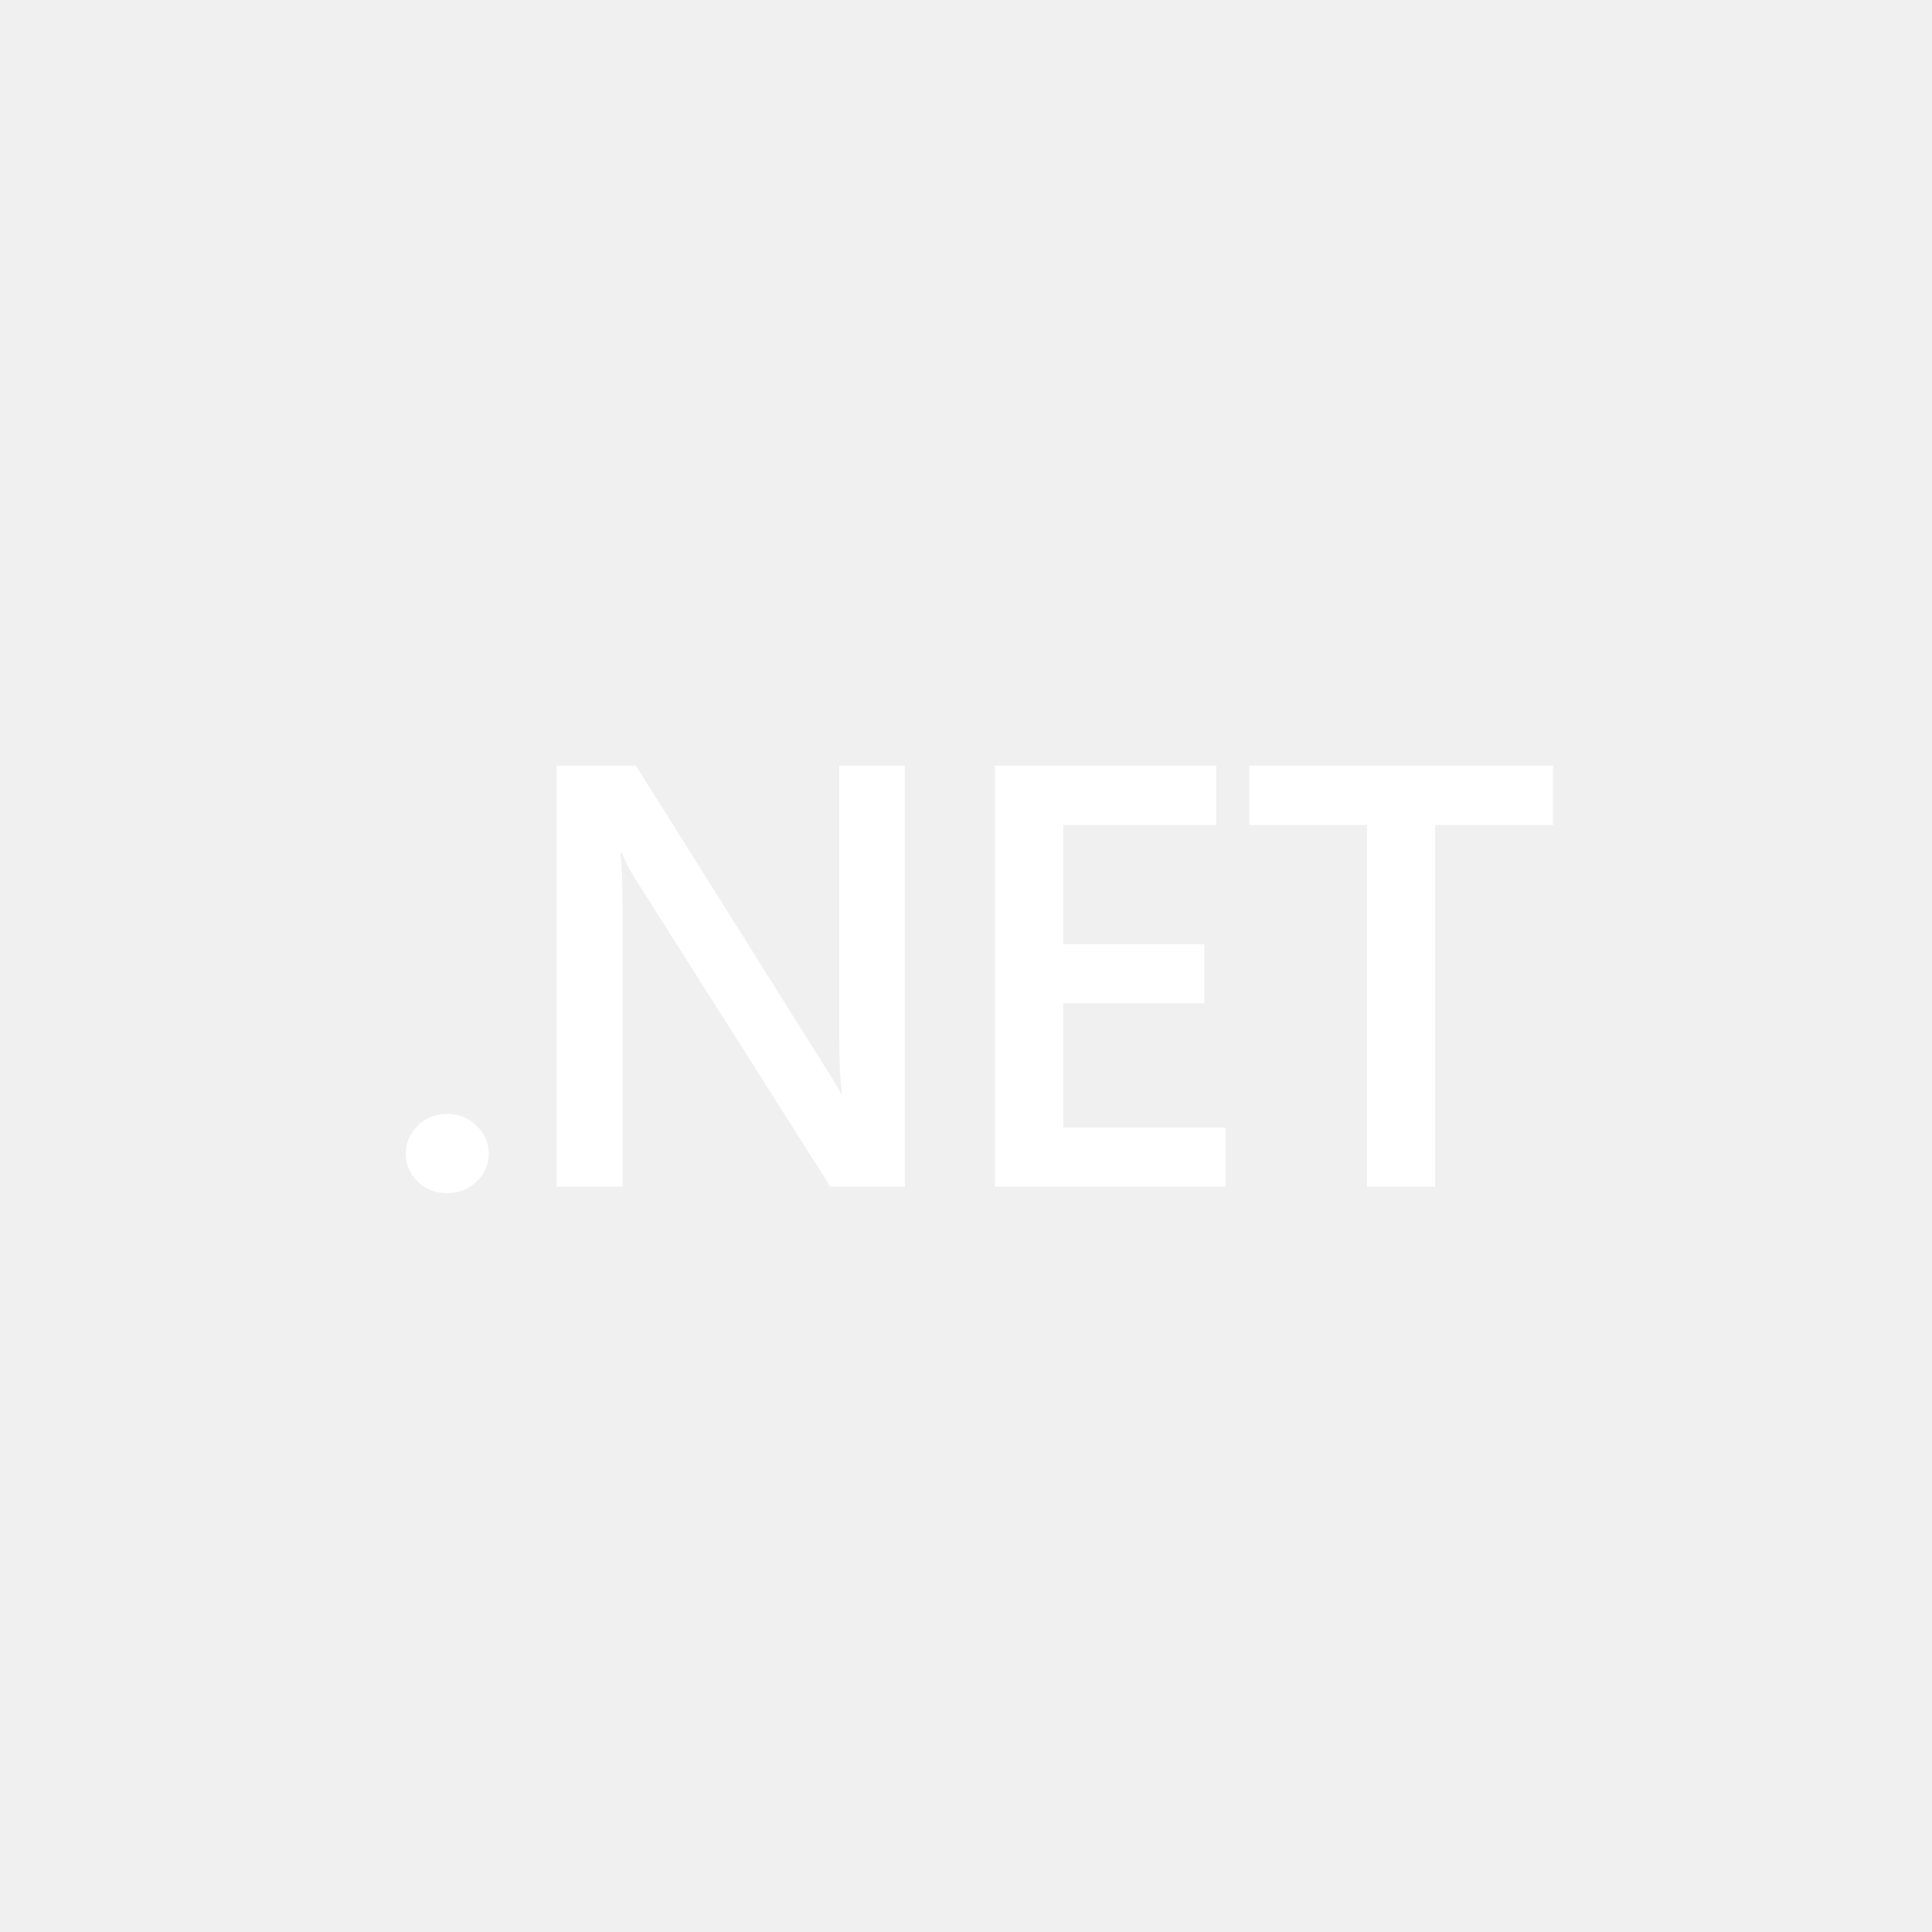
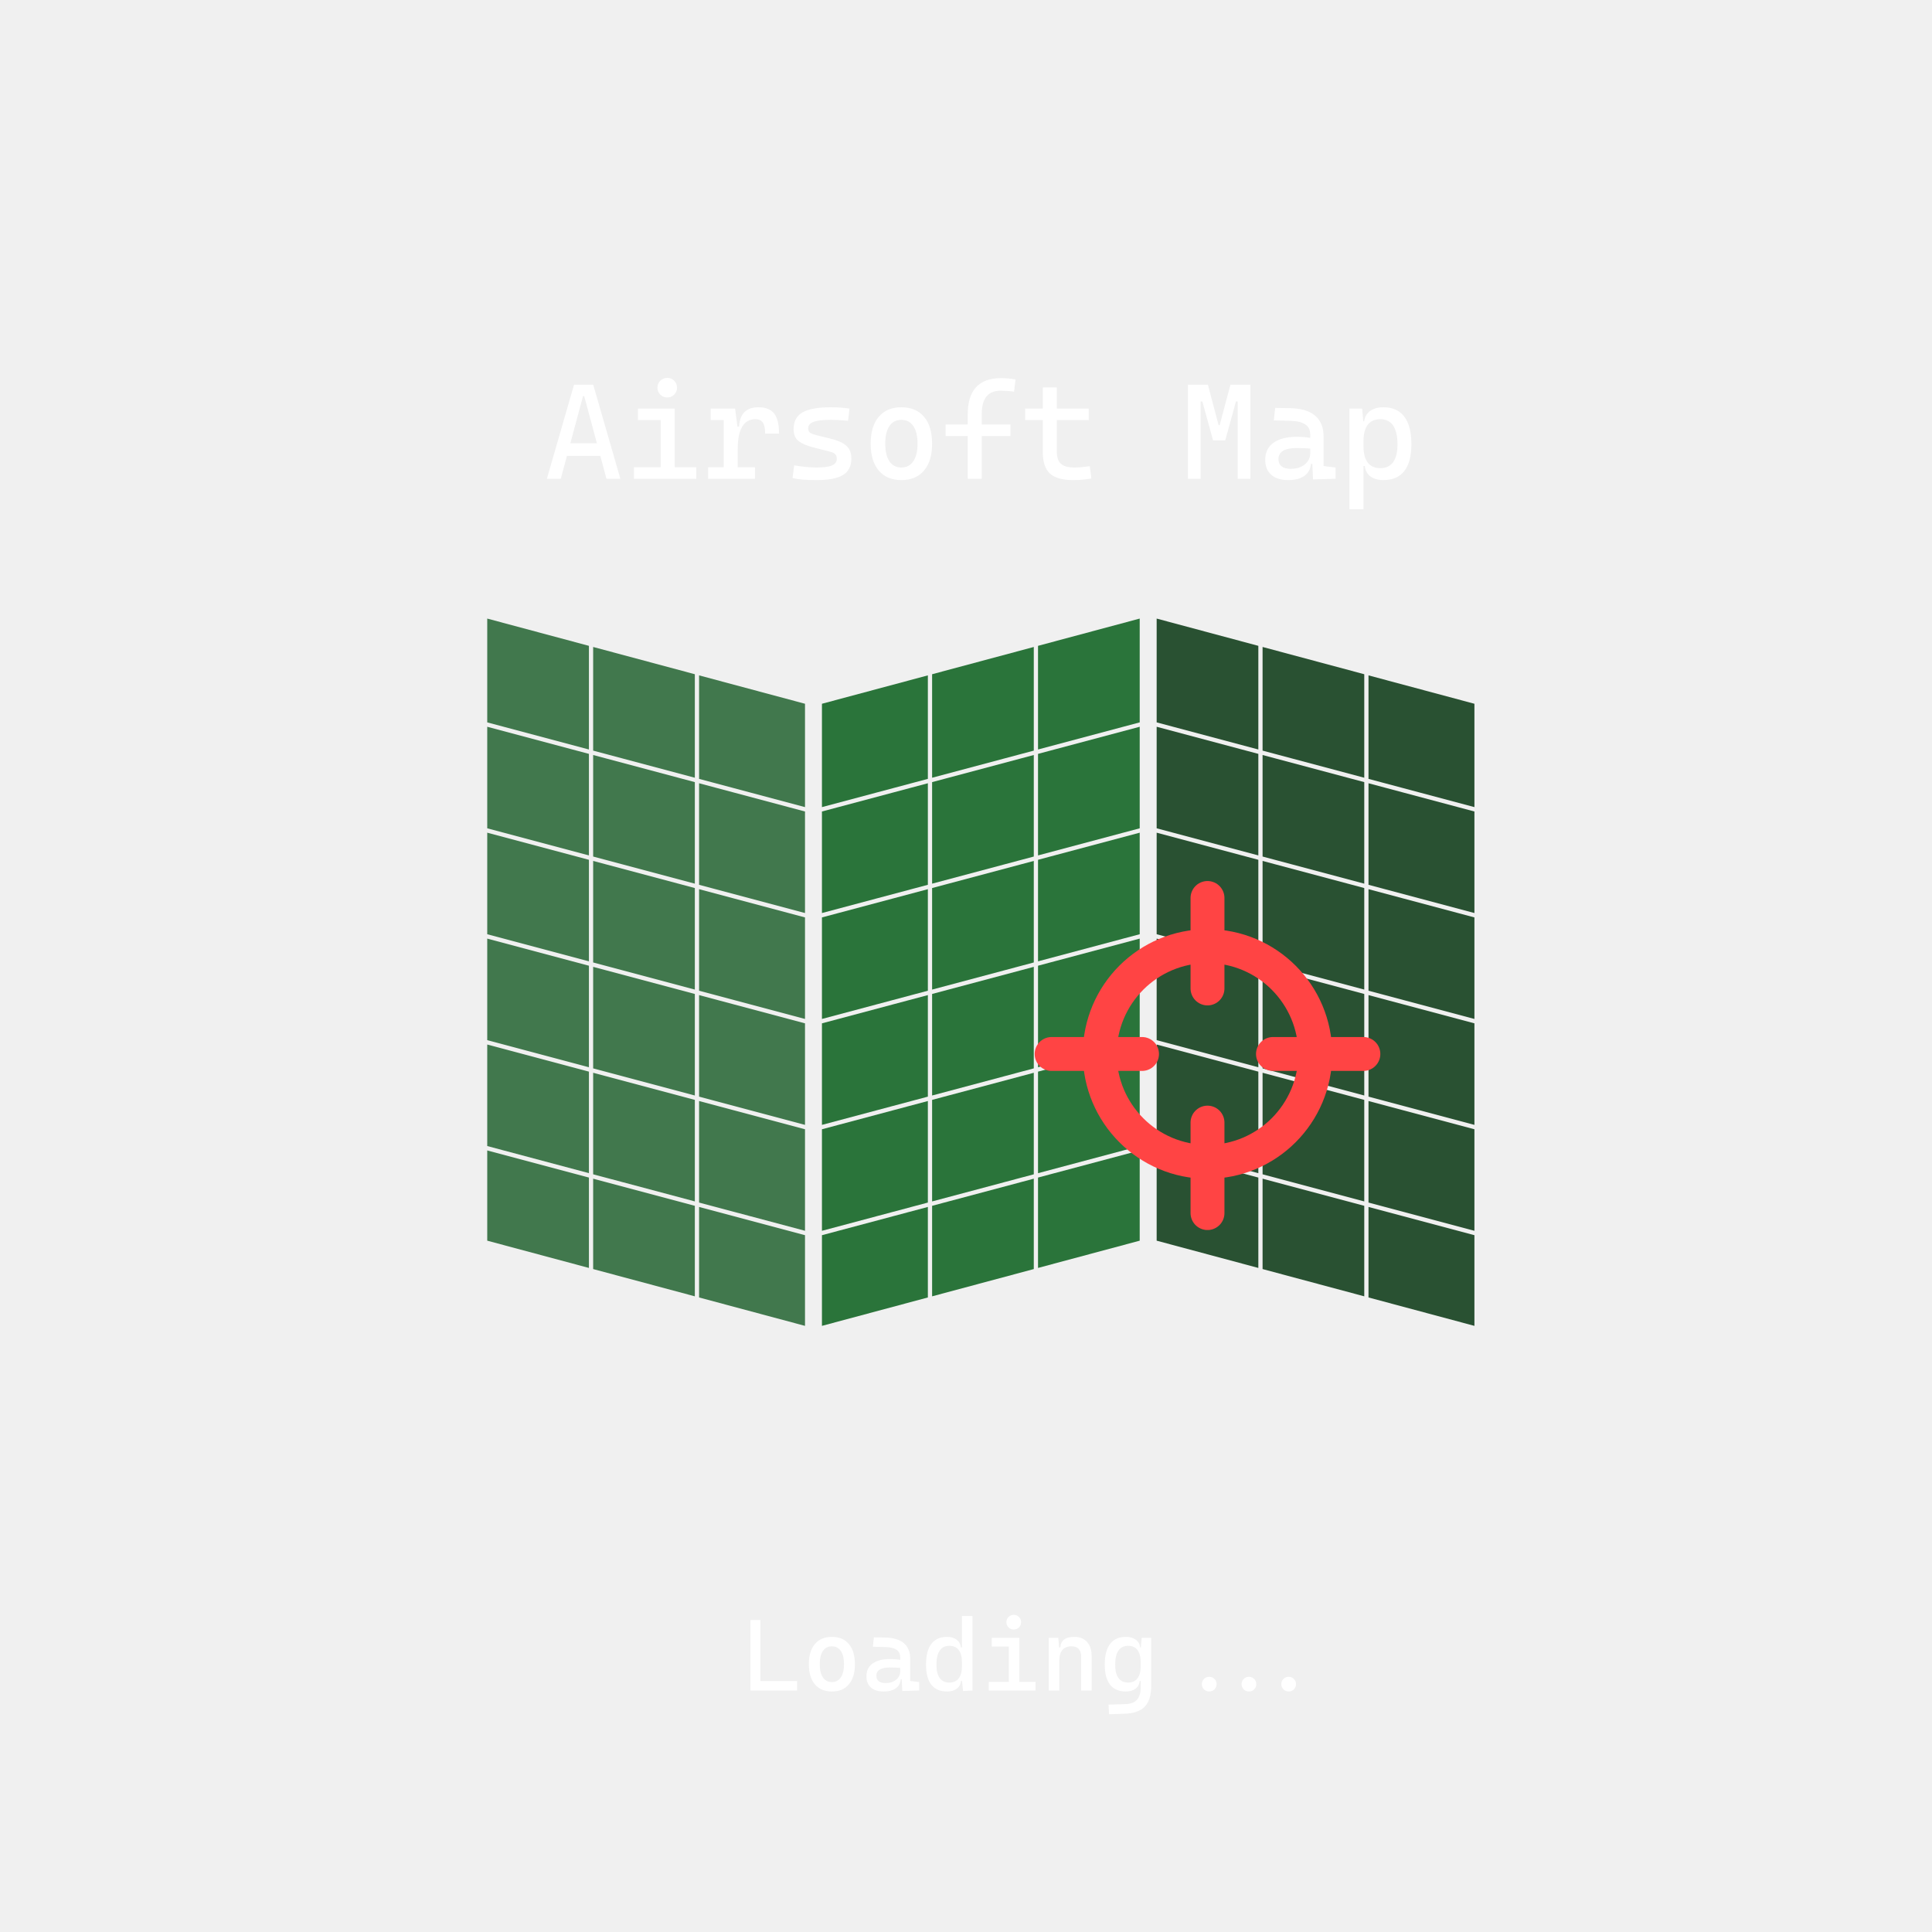
- <svg xmlns="http://www.w3.org/2000/svg" width="456" height="456" viewBox="0 0 456 456" version="1.1" xml:space="preserve" style="fill-rule:evenodd;clip-rule:evenodd;stroke-linejoin:round;stroke-miterlimit:2;">
-   <path d="m 105.5,281.609 c -2.703,0 -5.001,-0.9 -6.893,-2.702 -1.892,-1.848 -2.838,-4.042 -2.838,-6.582 0,-2.587 0.946,-4.804 2.838,-6.652 1.892,-1.848 4.19,-2.772 6.893,-2.772 2.748,0 5.068,0.924 6.96,2.772 1.937,1.848 2.906,4.064 2.906,6.652 0,2.54 -0.968,4.734 -2.906,6.582 -1.892,1.802 -4.212,2.702 -6.96,2.702 z" style="fill:#ffffff;fill-rule:nonzero;stroke-width:0.838" />
-   <path d="M 213.561,280.084 H 195.99 L 149.7,207.054 c -1.171,-1.848 -2.14,-3.765 -2.906,-5.751 h -0.406 c 0.361,2.125 0.541,6.675 0.541,13.65 v 65.132 h -15.543 v -99.36 h 18.719 l 44.737,71.298 c 1.892,2.957 3.109,4.989 3.649,6.098 h 0.27 c -0.45,-2.632 -0.676,-7.09 -0.676,-13.373 v -64.023 h 15.476 z" style="fill:#ffffff;fill-rule:nonzero;stroke-width:0.838" />
-   <path d="m 289.251,280.084 h -54.401 v -99.36 h 52.238 v 13.997 h -36.154 v 28.131 h 33.316 v 13.927 h -33.316 v 29.378 h 38.316 z" style="fill:#ffffff;fill-rule:nonzero;stroke-width:0.838" />
-   <path d="M 366.565,194.721 H 338.722 v 85.363 h -16.084 v -85.363 h -27.775 v -13.997 h 71.701 z" style="fill:#ffffff;fill-rule:nonzero;stroke-width:0.838" />
+ <svg xmlns="http://www.w3.org/2000/svg" width="456" height="456" viewBox="0 0 456 456" fill="none">
+   <path d="M173 287L190 291.533V312.937L165 306.234V284.866L173 287ZM143 279L164 284.6V305.966L140 299.532V278.199L143 279ZM139 277.933V299.265L115 292.831V271.533L139 277.933ZM173 262L190 266.533V290.498L173.258 286.034L165 283.832V259.866L173 262ZM143 254L164 259.6V283.565L143.258 278.034L140 277.165V253.199L143 254ZM139 252.933V276.898L115 270.498V246.533L139 252.933ZM173 237L190 241.533V265.498L173.258 261.034L165 258.832V234.866L173 237ZM143 229L164 234.6V258.565L143.258 253.034L140 252.165V228.199L143 229ZM139 227.933V251.898L115 245.498V221.533L139 227.933ZM173 212L190 216.533V240.498L173.258 236.034L165 233.832V209.866L173 212ZM143 204L164 209.6V233.565L143.258 228.034L140 227.165V203.199L143 204ZM139 202.933V226.898L115 220.498V196.533L139 202.933ZM173 187L190 191.533V215.498L173.258 211.034L165 208.832V184.866L173 187ZM143 179L164 184.6V208.565L143.258 203.034L140 202.165V178.199L143 179ZM139 177.933V201.898L115 195.498V171.533L139 177.933ZM190 166.105V190.498L173.258 186.034L165 183.832V159.403L190 166.105ZM164 159.135V183.565L143.258 178.034L140 177.165V152.701L164 159.135ZM139 152.434V176.898L115 170.498V146L139 152.434Z" fill="#41784D" />
+   <path d="M331 287L348 291.533V312.937L323 306.234V284.866L331 287ZM301 279L322 284.6V305.966L298 299.532V278.199L301 279ZM297 277.933V299.265L273 292.831V271.533L297 277.933ZM331 262L348 266.533V290.498L331.258 286.034L323 283.832V259.866L331 262ZM301 254L322 259.6V283.565L301.258 278.034L298 277.165V253.199L301 254ZM297 252.933V276.898L273 270.498V246.533L297 252.933ZM331 237L348 241.533V265.498L331.258 261.034L323 258.832V234.866L331 237ZM301 229L322 234.6V258.565L301.258 253.034L298 252.165V228.199L301 229ZM297 227.933V251.898L273 245.498V221.533L297 227.933ZM331 212L348 216.533V240.498L331.258 236.034L323 233.832V209.866L331 212ZM301 204L322 209.6V233.565L301.258 228.034L298 227.165V203.199L301 204ZM297 202.933V226.898L273 220.498V196.533L297 202.933ZM331 187L348 191.533V215.498L331.258 211.034L323 208.832V184.866L331 187ZM301 179L322 184.6V208.565L301.258 203.034L298 202.165V178.199L301 179ZM297 177.933V201.898L273 195.498V171.533L297 177.933ZM348 166.105V190.498L331.258 186.034L323 183.832V159.403L348 166.105ZM322 159.135V183.565L301.258 178.034L298 177.165V152.701L322 159.135ZM297 152.434V176.898L273 170.498V146L297 152.434Z" fill="#295132" />
+   <path d="M211 287L194 291.533V312.937L219 306.234V284.866L211 287ZM241 279L220 284.6V305.966L244 299.532V278.199L241 279ZM245 277.933V299.265L269 292.831V271.533L245 277.933ZM211 262L194 266.533V290.498L210.742 286.034L219 283.832V259.866L211 262ZM241 254L220 259.6V283.565L240.742 278.034L244 277.165V253.199L241 254ZM245 252.933V276.898L269 270.498V246.533L245 252.933ZM211 237L194 241.533V265.498L210.742 261.034L219 258.832V234.866L211 237ZM241 229L220 234.6V258.565L240.742 253.034L244 252.165V228.199L241 229ZM245 227.933V251.898L269 245.498V221.533L245 227.933ZM211 212L194 216.533V240.498L210.742 236.034L219 233.832V209.866L211 212ZM241 204L220 209.6V233.565L240.742 228.034L244 227.165V203.199L241 204ZM245 202.933V226.898L269 220.498V196.533L245 202.933ZM211 187L194 191.533V215.498L210.742 211.034L219 208.832V184.866L211 187ZM241 179L220 184.6V208.565L240.742 203.034L244 202.165V178.199L241 179ZM245 177.933V201.898L269 195.498V171.533L245 177.933ZM194 166.105V190.498L210.742 186.034L219 183.832V159.403L194 166.105ZM220 159.135V183.565L240.742 178.034L244 177.165V152.701L220 159.135ZM245 152.434V176.898L269 170.498V146L245 152.434Z" fill="#2A743A" />
+   <g clip-path="url(#clip0_5_8)">
+     <path d="M285 211.945L285 233.3" stroke="#FF4444" stroke-width="8" stroke-linecap="round" />
+     <path d="M285 264.964L285 286.318" stroke="#FF4444" stroke-width="8" stroke-linecap="round" />
+     <path d="M300.453 248.764H321.792" stroke="#FF4444" stroke-width="8" stroke-linecap="round" />
+     <path d="M248.208 248.764H269.547" stroke="#FF4444" stroke-width="8" stroke-linecap="round" />
+     <path d="M285 223.309C299.044 223.309 310.434 234.703 310.434 248.763C310.434 262.824 299.044 274.218 285 274.218C270.956 274.218 259.566 262.824 259.566 248.763C259.566 234.703 270.956 223.309 285 223.309Z" stroke="#FF4444" stroke-width="8" />
+   </g>
+   <path d="M129.078 113L135.484 90.812H140.016L146.422 113H143.141L137.891 93.5H137.609L132.359 113H129.078ZM132.047 107.594V104.625H143.297V107.594H132.047ZM155.938 113V97.375H159.25V113H155.938ZM149.625 113V110.281H156.25V113H149.625ZM158.938 113V110.281H164.344V113H158.938ZM150.562 99.156V96.438H159.25V99.156H150.562ZM157.484 93.812C156.849 93.812 156.302 93.588 155.844 93.141C155.396 92.682 155.172 92.135 155.172 91.5C155.172 90.854 155.396 90.307 155.844 89.859C156.302 89.412 156.849 89.188 157.484 89.188C158.13 89.188 158.677 89.412 159.125 89.859C159.573 90.307 159.797 90.854 159.797 91.5C159.797 92.135 159.573 92.682 159.125 93.141C158.677 93.588 158.13 93.812 157.484 93.812ZM174.125 105.875L173.156 100.688H174.438C174.625 97.646 176.146 96.125 179 96.125C180.708 96.125 181.948 96.615 182.719 97.594C183.49 98.573 183.875 100.156 183.875 102.344H180.594C180.594 101.135 180.411 100.266 180.047 99.734C179.693 99.203 179.115 98.938 178.312 98.938C176.906 98.938 175.854 99.542 175.156 100.75C174.469 101.948 174.125 103.656 174.125 105.875ZM167.125 113V110.281H178.188V113H167.125ZM170.812 113V96.438H173.5L174.125 101.188V113H170.812ZM167.75 99.156V96.438H173.281L173.594 99.156H167.75ZM192.719 113.312C191.469 113.312 190.396 113.276 189.5 113.203C188.615 113.13 187.802 113.01 187.062 112.844L187.438 109.844C188.531 110.01 189.495 110.135 190.328 110.219C191.172 110.302 191.969 110.344 192.719 110.344C194.396 110.344 195.609 110.182 196.359 109.859C197.12 109.526 197.5 109 197.5 108.281C197.5 107.781 197.365 107.411 197.094 107.172C196.833 106.922 196.427 106.729 195.875 106.594L192.062 105.625C190.427 105.208 189.224 104.693 188.453 104.078C187.693 103.464 187.312 102.531 187.312 101.281C187.312 99.469 188.005 98.156 189.391 97.344C190.786 96.531 193.031 96.125 196.125 96.125C196.927 96.125 197.672 96.151 198.359 96.203C199.057 96.245 199.771 96.323 200.5 96.438L200.156 99.312C199.312 99.229 198.568 99.172 197.922 99.141C197.276 99.109 196.646 99.094 196.031 99.094C194.177 99.094 192.833 99.255 192 99.578C191.167 99.891 190.75 100.406 190.75 101.125C190.75 101.604 190.922 101.953 191.266 102.172C191.609 102.38 192.135 102.573 192.844 102.75L195.906 103.5C197.646 103.917 198.917 104.474 199.719 105.172C200.531 105.87 200.938 106.885 200.938 108.219C200.938 110 200.286 111.297 198.984 112.109C197.682 112.911 195.594 113.312 192.719 113.312ZM212.75 113.312C210.458 113.312 208.677 112.562 207.406 111.062C206.135 109.562 205.5 107.448 205.5 104.719C205.5 101.979 206.135 99.865 207.406 98.375C208.677 96.875 210.458 96.125 212.75 96.125C215.052 96.125 216.833 96.875 218.094 98.375C219.365 99.865 220 101.979 220 104.719C220 107.448 219.365 109.562 218.094 111.062C216.833 112.562 215.052 113.312 212.75 113.312ZM212.75 110.344C213.969 110.344 214.906 109.854 215.562 108.875C216.229 107.896 216.562 106.51 216.562 104.719C216.562 102.917 216.229 101.531 215.562 100.562C214.906 99.583 213.969 99.094 212.75 99.094C211.531 99.094 210.589 99.583 209.922 100.562C209.266 101.531 208.938 102.917 208.938 104.719C208.938 106.51 209.266 107.896 209.922 108.875C210.589 109.854 211.531 110.344 212.75 110.344ZM228.406 113V97.844C228.406 92.115 231.021 89.25 236.25 89.25C237.438 89.25 238.583 89.354 239.688 89.562L239.344 92.438C238.688 92.354 238.109 92.297 237.609 92.266C237.109 92.234 236.625 92.219 236.156 92.219C233.198 92.219 231.719 94.042 231.719 97.688V113H228.406ZM223.188 102.906V100.188H238.5V102.906H223.188ZM253.25 113.312C250.74 113.312 248.922 112.792 247.797 111.75C246.682 110.708 246.125 109.042 246.125 106.75V103.938H249.438V106.594C249.438 107.906 249.755 108.859 250.391 109.453C251.036 110.047 252.094 110.344 253.562 110.344C254.083 110.344 254.635 110.318 255.219 110.266C255.802 110.203 256.469 110.125 257.219 110.031L257.594 112.938C256.865 113.062 256.151 113.156 255.453 113.219C254.766 113.281 254.031 113.312 253.25 113.312ZM246.125 105.188V91.438H249.438V105.188H246.125ZM241.969 99.156V96.438H256.969V99.156H241.969ZM287.219 103.938L287.688 100.344H287.875L290.406 90.812H292.625V94.75H291.719L289.188 103.938H287.219ZM280.375 113V90.812H283.375V113H280.375ZM286.312 103.938L283.781 94.75H282.875V90.812H285.094L287.625 100.344H287.75L288.062 103.938H286.312ZM292.125 113V90.812H295.125V113H292.125ZM309.906 113.156L309.688 108.25L309.25 106.875V102.594C309.25 101.49 308.859 100.682 308.078 100.172C307.307 99.651 306.156 99.37 304.625 99.328L300.656 99.219L300.969 96.281L304.312 96.328C307.052 96.37 309.083 96.963 310.406 98.109C311.74 99.245 312.406 100.906 312.406 103.094V110L315.219 110.344V113L309.906 113.156ZM304.062 113.312C302.333 113.312 300.995 112.896 300.047 112.062C299.099 111.229 298.625 110.052 298.625 108.531C298.625 106.781 299.276 105.438 300.578 104.5C301.891 103.562 303.74 103.094 306.125 103.094C307.115 103.094 307.995 103.156 308.766 103.281C309.547 103.396 310.24 103.573 310.844 103.812L310.156 106.062C309.458 105.906 308.776 105.818 308.109 105.797C307.443 105.766 306.76 105.75 306.062 105.75C303.188 105.75 301.75 106.625 301.75 108.375C301.75 109.104 301.995 109.667 302.484 110.062C302.984 110.458 303.688 110.656 304.594 110.656C305.625 110.656 306.484 110.479 307.172 110.125C307.87 109.771 308.391 109.318 308.734 108.766C309.078 108.214 309.25 107.646 309.25 107.062V105.25L310.219 109.5H308.906L309.438 109C309.438 109.958 309.214 110.76 308.766 111.406C308.328 112.042 307.708 112.521 306.906 112.844C306.104 113.156 305.156 113.312 304.062 113.312ZM318.5 120.188V96.438H321.5L321.812 99.938V120.188H318.5ZM326.516 113.312C325.245 113.312 324.219 113.021 323.438 112.438C322.667 111.854 322.229 111.042 322.125 110H320.688L321.812 105.281C321.812 106.99 322.146 108.286 322.812 109.172C323.49 110.057 324.479 110.5 325.781 110.5C327.115 110.5 328.125 110.026 328.812 109.078C329.5 108.13 329.844 106.729 329.844 104.875C329.844 102.917 329.5 101.438 328.812 100.438C328.125 99.438 327.115 98.938 325.781 98.938C324.479 98.938 323.49 99.38 322.812 100.266C322.146 101.151 321.812 102.448 321.812 104.156L320.688 99.438H321.969C322.115 98.396 322.583 97.583 323.375 97C324.177 96.417 325.224 96.125 326.516 96.125C328.693 96.125 330.339 96.865 331.453 98.344C332.568 99.823 333.125 102 333.125 104.875C333.125 107.646 332.568 109.745 331.453 111.172C330.339 112.599 328.693 113.312 326.516 113.312Z" fill="white" />
+   <path d="M177.125 399V382.359H179.469V399H177.125ZM177.125 399V396.773H188.141V399H177.125ZM196.344 399.234C194.625 399.234 193.289 398.672 192.336 397.547C191.383 396.422 190.906 394.836 190.906 392.789C190.906 390.734 191.383 389.148 192.336 388.031C193.289 386.906 194.625 386.344 196.344 386.344C198.07 386.344 199.406 386.906 200.352 388.031C201.305 389.148 201.781 390.734 201.781 392.789C201.781 394.836 201.305 396.422 200.352 397.547C199.406 398.672 198.07 399.234 196.344 399.234ZM196.344 397.008C197.258 397.008 197.961 396.641 198.453 395.906C198.953 395.172 199.203 394.133 199.203 392.789C199.203 391.438 198.953 390.398 198.453 389.672C197.961 388.938 197.258 388.57 196.344 388.57C195.43 388.57 194.723 388.938 194.223 389.672C193.73 390.398 193.484 391.438 193.484 392.789C193.484 394.133 193.73 395.172 194.223 395.906C194.723 396.641 195.43 397.008 196.344 397.008ZM212.961 399.117L212.797 395.438L212.469 394.406V391.195C212.469 390.367 212.176 389.762 211.59 389.379C211.012 388.988 210.148 388.777 209 388.746L206.023 388.664L206.258 386.461L208.766 386.496C210.82 386.527 212.344 386.973 213.336 387.832C214.336 388.684 214.836 389.93 214.836 391.57V396.75L216.945 397.008V399L212.961 399.117ZM208.578 399.234C207.281 399.234 206.277 398.922 205.566 398.297C204.855 397.672 204.5 396.789 204.5 395.648C204.5 394.336 204.988 393.328 205.965 392.625C206.949 391.922 208.336 391.57 210.125 391.57C210.867 391.57 211.527 391.617 212.105 391.711C212.691 391.797 213.211 391.93 213.664 392.109L213.148 393.797C212.625 393.68 212.113 393.613 211.613 393.598C211.113 393.574 210.602 393.562 210.078 393.562C207.922 393.562 206.844 394.219 206.844 395.531C206.844 396.078 207.027 396.5 207.395 396.797C207.77 397.094 208.297 397.242 208.977 397.242C209.75 397.242 210.395 397.109 210.91 396.844C211.434 396.578 211.824 396.238 212.082 395.824C212.34 395.41 212.469 394.984 212.469 394.547V393.188L213.195 396.375H212.211L212.609 396C212.609 396.719 212.441 397.32 212.105 397.805C211.777 398.281 211.312 398.641 210.711 398.883C210.109 399.117 209.398 399.234 208.578 399.234ZM223.52 399.234C221.895 399.234 220.66 398.699 219.816 397.629C218.98 396.559 218.562 394.984 218.562 392.906C218.562 390.75 218.98 389.117 219.816 388.008C220.66 386.898 221.895 386.344 223.52 386.344C224.449 386.344 225.203 386.562 225.781 387C226.367 387.438 226.711 388.047 226.812 388.828H227.773L227.047 392.367C227.047 391.086 226.793 390.113 226.285 389.449C225.785 388.785 225.047 388.453 224.07 388.453C223.07 388.453 222.312 388.828 221.797 389.578C221.281 390.328 221.023 391.438 221.023 392.906C221.023 394.297 221.281 395.348 221.797 396.059C222.312 396.77 223.07 397.125 224.07 397.125C225.047 397.125 225.785 396.793 226.285 396.129C226.793 395.465 227.047 394.492 227.047 393.211L227.891 396.75H226.812C226.734 397.531 226.402 398.141 225.816 398.578C225.238 399.016 224.473 399.234 223.52 399.234ZM227.305 399.117L227.047 396.68V381.422H229.531V399L227.305 399.117ZM238.109 399V387.281H240.594V399H238.109ZM233.375 399V396.961H238.344V399H233.375ZM240.359 399V396.961H244.414V399H240.359ZM234.078 388.617V386.578H240.594V388.617H234.078ZM239.27 384.609C238.793 384.609 238.383 384.441 238.039 384.105C237.703 383.762 237.535 383.352 237.535 382.875C237.535 382.391 237.703 381.98 238.039 381.645C238.383 381.309 238.793 381.141 239.27 381.141C239.754 381.141 240.164 381.309 240.5 381.645C240.836 381.98 241.004 382.391 241.004 382.875C241.004 383.352 240.836 383.762 240.5 384.105C240.164 384.441 239.754 384.609 239.27 384.609ZM255.172 399V390.914C255.172 390.164 254.977 389.586 254.586 389.18C254.195 388.773 253.648 388.57 252.945 388.57C250.992 388.57 250.016 389.719 250.016 392.016L249.289 388.828H250.25C250.32 387.992 250.625 387.371 251.164 386.965C251.703 386.551 252.492 386.344 253.531 386.344C254.844 386.344 255.859 386.742 256.578 387.539C257.297 388.336 257.656 389.461 257.656 390.914V399H255.172ZM247.531 399V386.578H249.781L250.016 389.203V399H247.531ZM261.758 404.602L261.641 402.328L265.625 402.211C266.883 402.172 267.797 401.824 268.367 401.168C268.938 400.512 269.227 399.547 269.234 398.273V389.203L269.469 386.578H271.719V397.898C271.719 400.109 271.215 401.742 270.207 402.797C269.199 403.852 267.594 404.414 265.391 404.484L261.758 404.602ZM265.707 399.234C264.082 399.234 262.848 398.699 262.004 397.629C261.168 396.559 260.75 394.984 260.75 392.906C260.75 390.75 261.168 389.117 262.004 388.008C262.848 386.898 264.082 386.344 265.707 386.344C266.676 386.344 267.461 386.562 268.062 387C268.664 387.438 269.016 388.047 269.117 388.828H270.078L269.234 392.367C269.234 391.086 268.98 390.113 268.473 389.449C267.973 388.785 267.234 388.453 266.258 388.453C265.258 388.453 264.5 388.828 263.984 389.578C263.469 390.328 263.211 391.438 263.211 392.906C263.211 394.297 263.469 395.348 263.984 396.059C264.5 396.77 265.258 397.125 266.258 397.125C267.234 397.125 267.973 396.793 268.473 396.129C268.98 395.465 269.234 394.492 269.234 393.211L270.078 396.75H269C268.922 397.531 268.59 398.141 268.004 398.578C267.426 399.016 266.66 399.234 265.707 399.234ZM285.406 399.234C284.93 399.234 284.52 399.066 284.176 398.73C283.84 398.387 283.672 397.977 283.672 397.5C283.672 397.016 283.84 396.605 284.176 396.27C284.52 395.934 284.93 395.766 285.406 395.766C285.891 395.766 286.301 395.934 286.637 396.27C286.973 396.605 287.141 397.016 287.141 397.5C287.141 397.977 286.973 398.387 286.637 398.73C286.301 399.066 285.891 399.234 285.406 399.234ZM294.781 399.234C294.305 399.234 293.895 399.066 293.551 398.73C293.215 398.387 293.047 397.977 293.047 397.5C293.047 397.016 293.215 396.605 293.551 396.27C293.895 395.934 294.305 395.766 294.781 395.766C295.266 395.766 295.676 395.934 296.012 396.27C296.348 396.605 296.516 397.016 296.516 397.5C296.516 397.977 296.348 398.387 296.012 398.73C295.676 399.066 295.266 399.234 294.781 399.234ZM304.156 399.234C303.68 399.234 303.27 399.066 302.926 398.73C302.59 398.387 302.422 397.977 302.422 397.5C302.422 397.016 302.59 396.605 302.926 396.27C303.27 395.934 303.68 395.766 304.156 395.766C304.641 395.766 305.051 395.934 305.387 396.27C305.723 396.605 305.891 397.016 305.891 397.5C305.891 397.977 305.723 398.387 305.387 398.73C305.051 399.066 304.641 399.234 304.156 399.234Z" fill="white" />
+   <defs>
+     <clipPath id="clip0_5_8">
+       <rect width="82" height="84" fill="white" transform="translate(244 207)" />
+     </clipPath>
+   </defs>
</svg>
